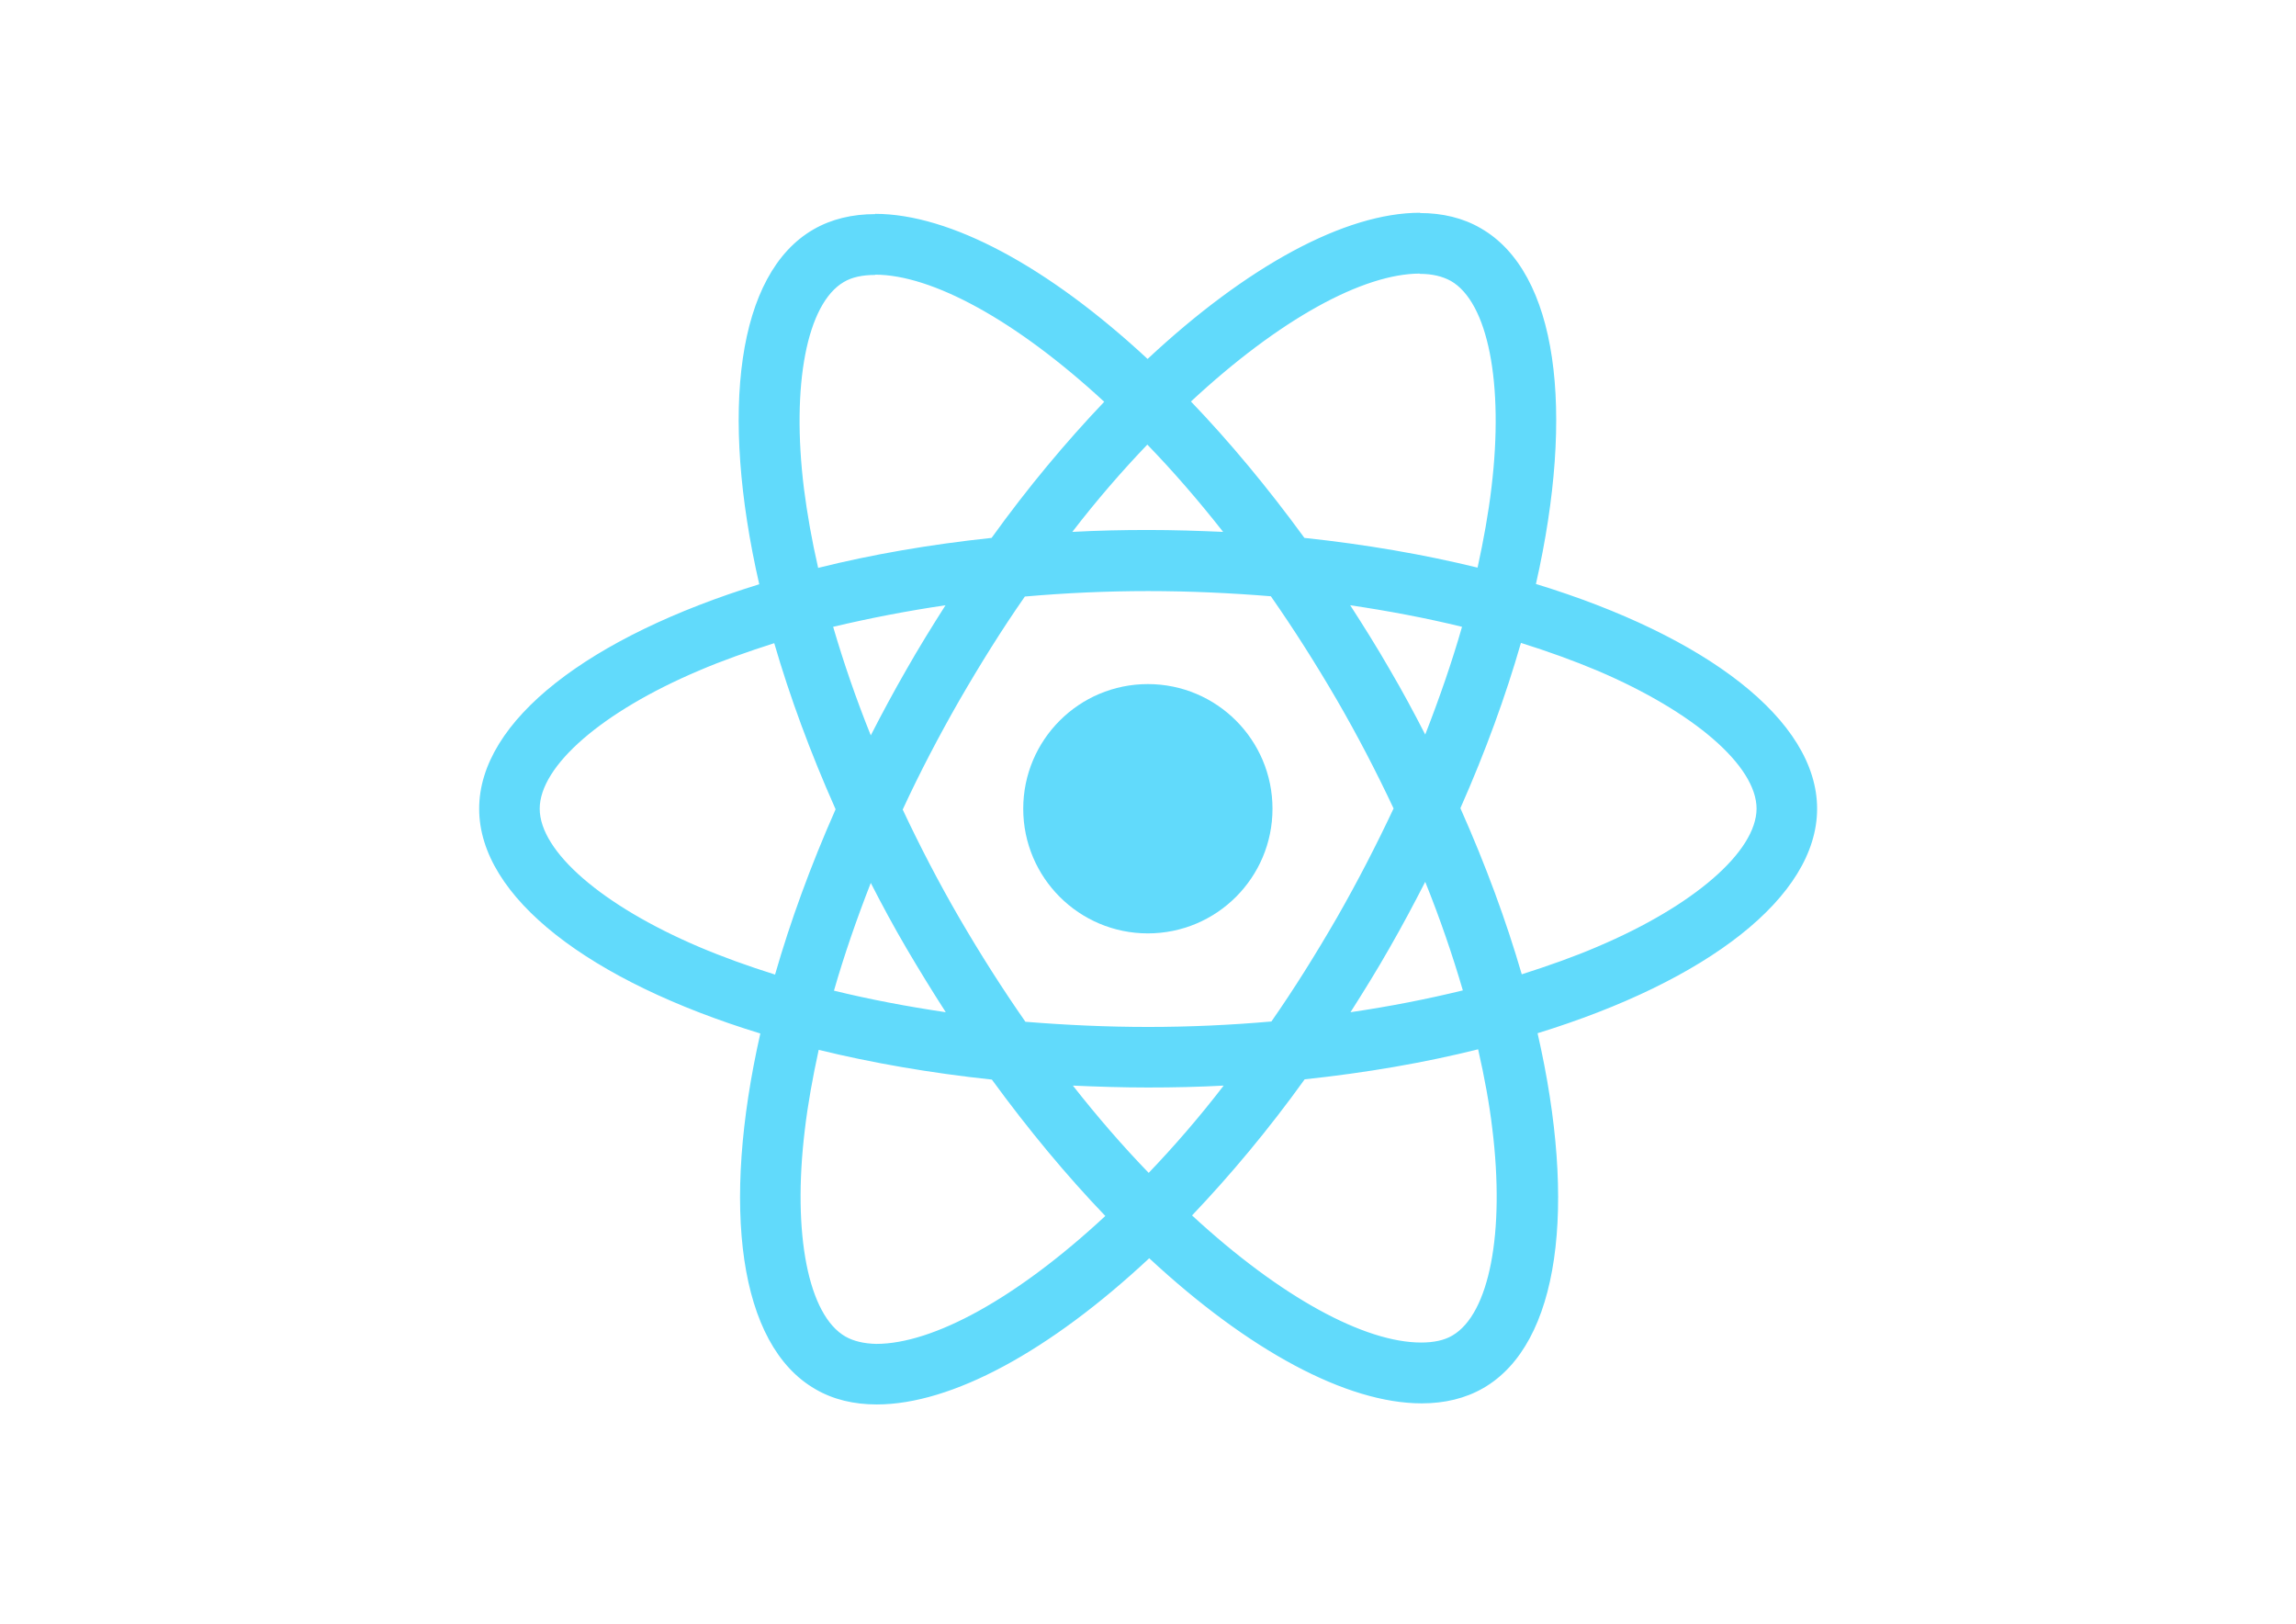
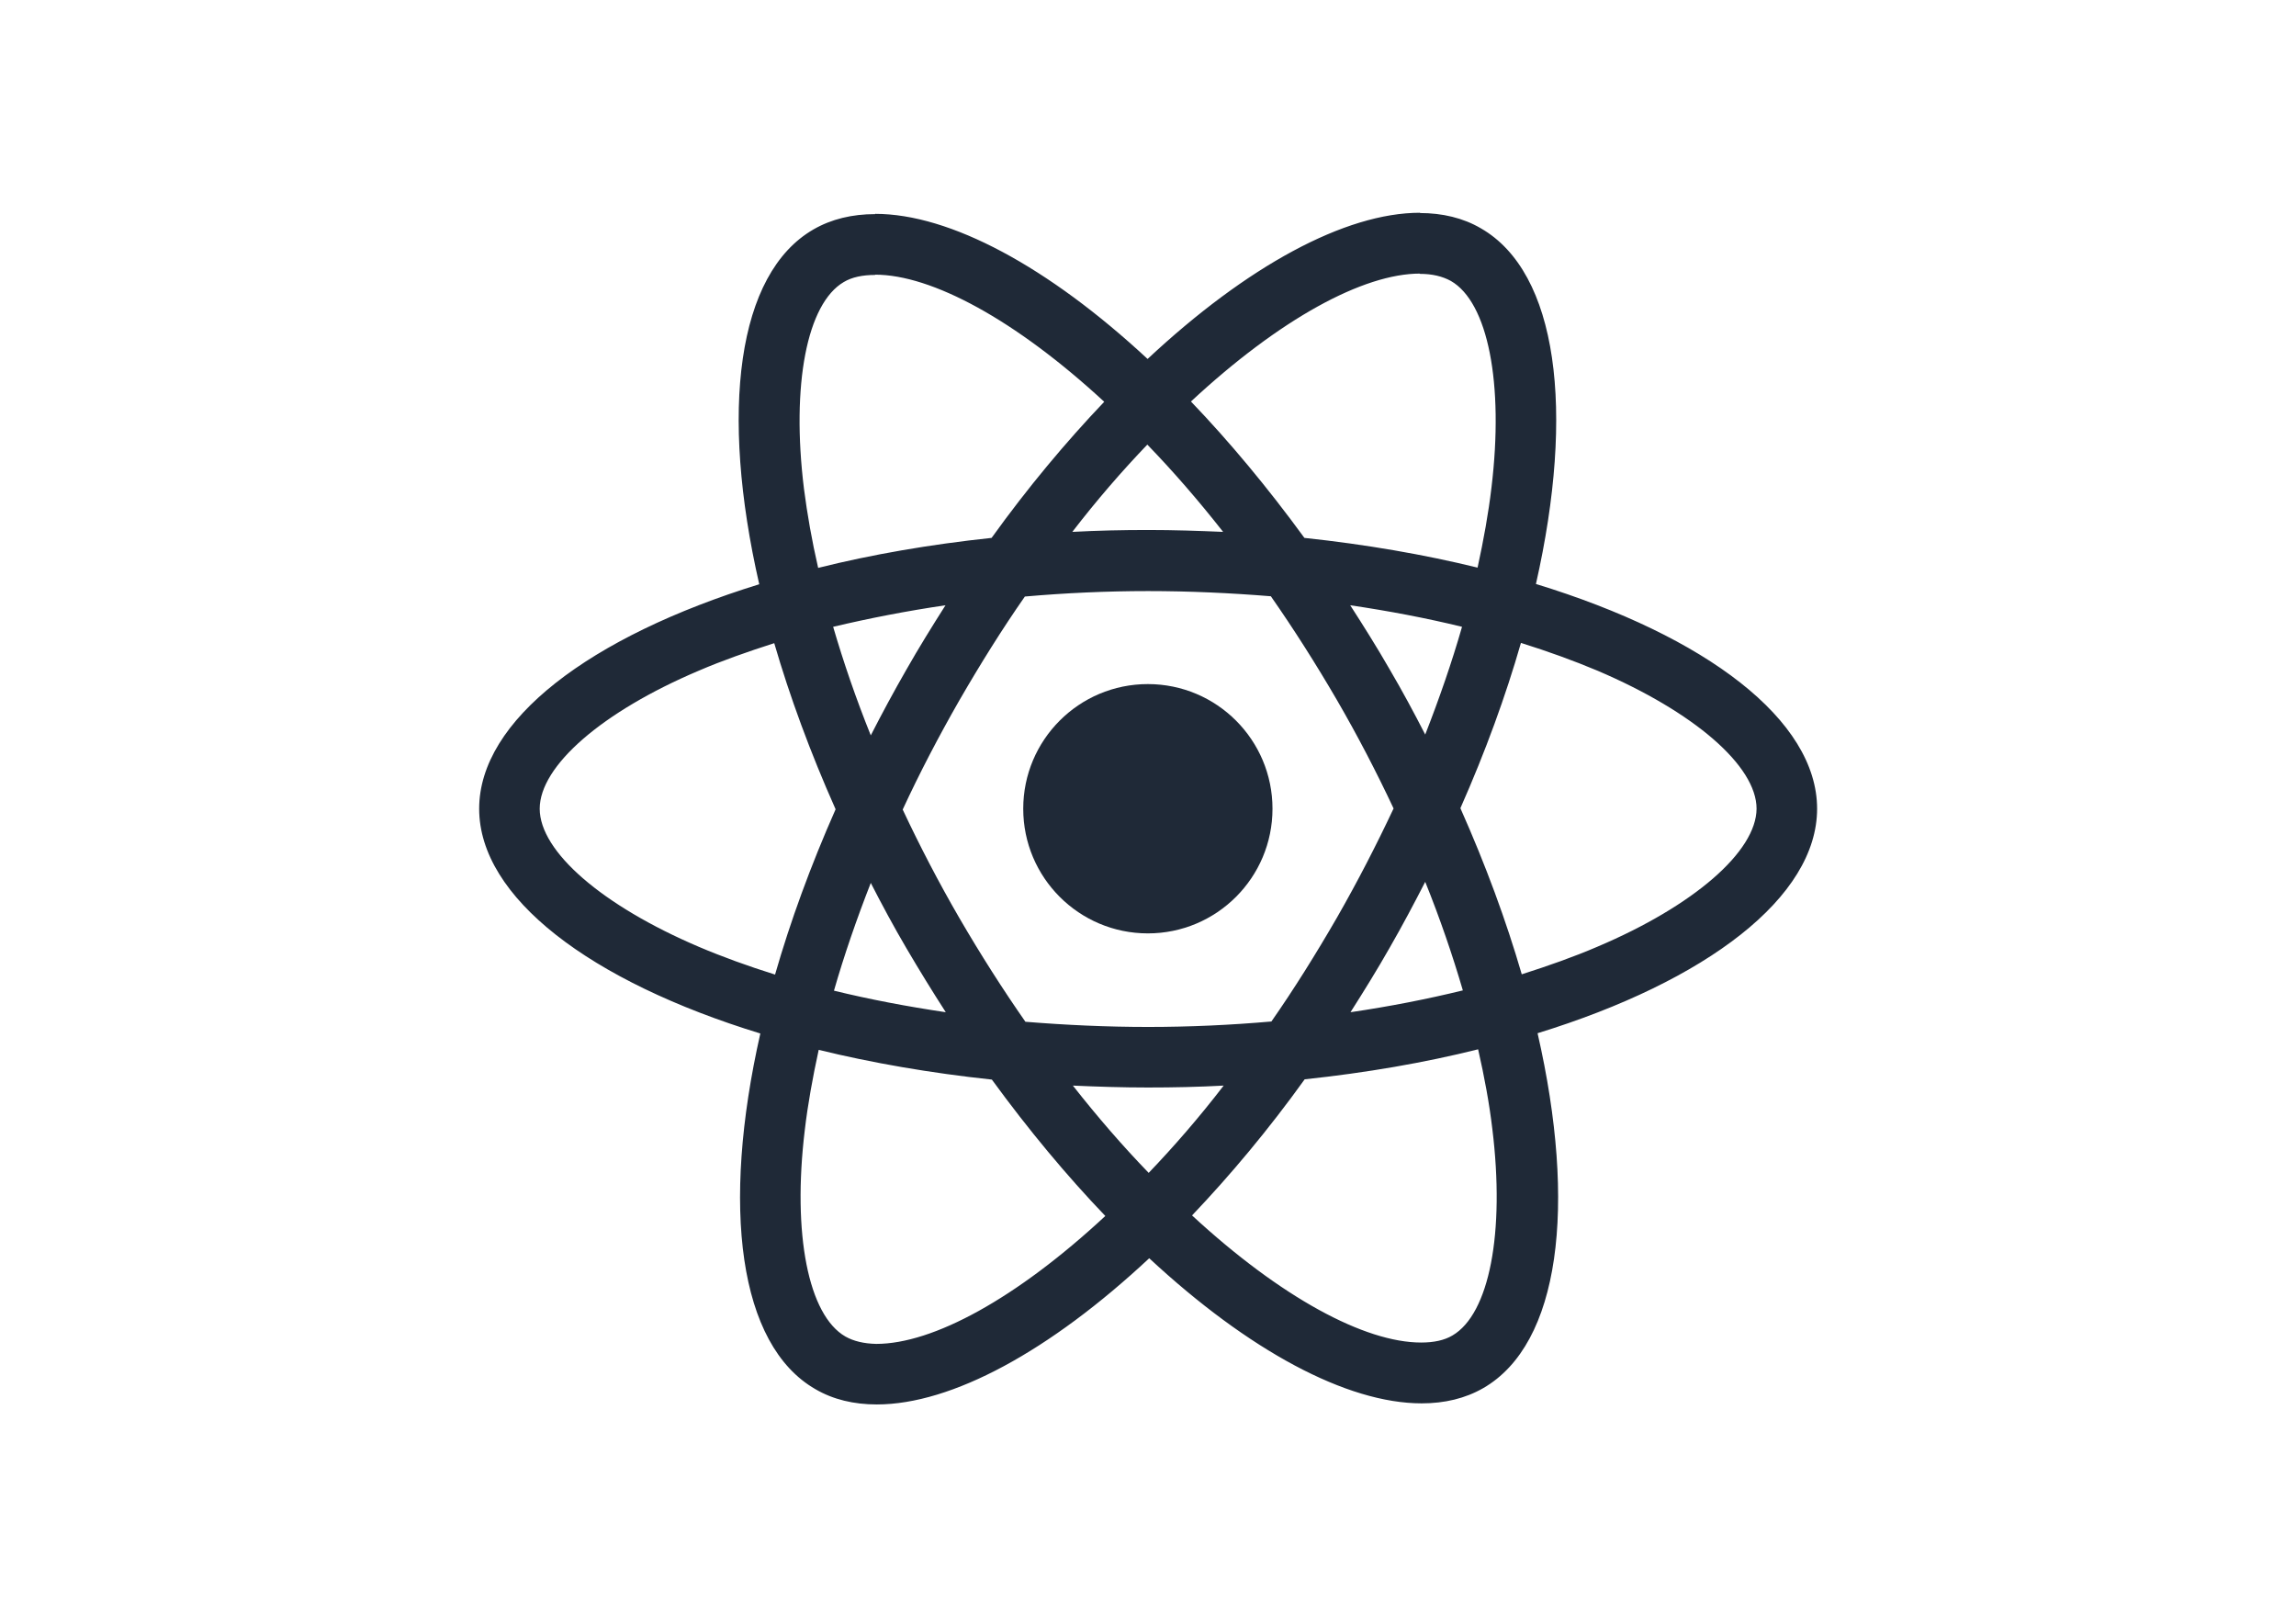
<svg xmlns="http://www.w3.org/2000/svg" viewBox="0 0 841.9 595.3">
-   <g fill="#61DAFB">
+   <g fill="#1f2937">
    <path d="M666.3 296.5c0-32.5-40.7-63.3-103.1-82.4 14.4-63.6 8-114.2-20.2-130.4-6.5-3.8-14.1-5.6-22.4-5.6v22.3c4.6 0 8.3.9 11.4 2.6 13.6 7.8 19.5 37.5 14.9 75.7-1.1 9.4-2.9 19.3-5.1 29.4-19.6-4.8-41-8.5-63.5-10.9-13.5-18.5-27.5-35.3-41.6-50 32.6-30.3 63.2-46.9 84-46.9V78c-27.5 0-63.5 19.6-99.9 53.6-36.4-33.8-72.4-53.2-99.9-53.2v22.3c20.7 0 51.4 16.5 84 46.6-14 14.7-28 31.4-41.3 49.9-22.6 2.4-44 6.1-63.6 11-2.3-10-4-19.7-5.2-29-4.7-38.2 1.1-67.9 14.6-75.8 3-1.8 6.9-2.6 11.5-2.6V78.5c-8.4 0-16 1.8-22.6 5.6-28.1 16.2-34.4 66.7-19.9 130.1-62.2 19.2-102.7 49.9-102.7 82.3 0 32.5 40.7 63.3 103.1 82.4-14.4 63.6-8 114.2 20.2 130.4 6.5 3.8 14.1 5.6 22.5 5.6 27.5 0 63.5-19.6 99.9-53.6 36.4 33.8 72.4 53.2 99.9 53.2 8.4 0 16-1.8 22.6-5.6 28.1-16.2 34.4-66.7 19.9-130.1 62-19.1 102.5-49.9 102.5-82.3zm-130.2-66.7c-3.7 12.9-8.3 26.2-13.5 39.5-4.1-8-8.4-16-13.1-24-4.6-8-9.5-15.8-14.4-23.4 14.2 2.1 27.9 4.7 41 7.9zm-45.8 106.5c-7.8 13.5-15.8 26.3-24.1 38.2-14.9 1.3-30 2-45.2 2-15.1 0-30.2-.7-45-1.9-8.3-11.9-16.4-24.6-24.2-38-7.6-13.1-14.5-26.4-20.8-39.8 6.2-13.4 13.2-26.8 20.7-39.9 7.8-13.5 15.8-26.3 24.1-38.2 14.9-1.3 30-2 45.2-2 15.1 0 30.2.7 45 1.9 8.3 11.9 16.4 24.6 24.2 38 7.6 13.1 14.5 26.4 20.8 39.8-6.3 13.4-13.2 26.8-20.7 39.9zm32.3-13c5.4 13.4 10 26.8 13.8 39.8-13.1 3.2-26.9 5.9-41.2 8 4.9-7.7 9.8-15.6 14.4-23.7 4.6-8 8.9-16.1 13-24.1zM421.2 430c-9.3-9.6-18.6-20.3-27.8-32 9 .4 18.2.7 27.5.7 9.4 0 18.7-.2 27.8-.7-9 11.7-18.3 22.4-27.5 32zm-74.4-58.9c-14.2-2.1-27.9-4.7-41-7.9 3.7-12.9 8.3-26.2 13.5-39.5 4.1 8 8.4 16 13.1 24 4.7 8 9.5 15.8 14.4 23.4zM420.7 163c9.3 9.6 18.6 20.3 27.8 32-9-.4-18.2-.7-27.5-.7-9.4 0-18.7.2-27.8.7 9-11.7 18.3-22.4 27.5-32zm-74 58.9c-4.9 7.7-9.8 15.6-14.4 23.7-4.6 8-8.9 16-13 24-5.4-13.4-10-26.8-13.8-39.8 13.1-3.1 26.9-5.8 41.2-7.9zm-90.5 125.2c-35.4-15.1-58.3-34.9-58.3-50.6 0-15.7 22.9-35.6 58.3-50.6 8.6-3.7 18-7 27.7-10.1 5.7 19.6 13.2 40 22.5 60.9-9.2 20.8-16.6 41.1-22.2 60.6-9.9-3.1-19.3-6.5-28-10.2zM310 490c-13.6-7.8-19.5-37.5-14.9-75.7 1.1-9.4 2.9-19.3 5.1-29.4 19.6 4.8 41 8.5 63.5 10.9 13.5 18.5 27.5 35.3 41.6 50-32.6 30.3-63.2 46.9-84 46.9-4.5-.1-8.3-1-11.3-2.7zm237.2-76.2c4.7 38.2-1.1 67.9-14.6 75.8-3 1.8-6.9 2.6-11.5 2.6-20.7 0-51.4-16.5-84-46.6 14-14.7 28-31.4 41.3-49.9 22.6-2.4 44-6.1 63.6-11 2.3 10.1 4.1 19.8 5.2 29.1zm38.5-66.7c-8.6 3.7-18 7-27.7 10.1-5.7-19.6-13.2-40-22.5-60.9 9.2-20.8 16.6-41.1 22.2-60.6 9.9 3.1 19.3 6.5 28.1 10.2 35.4 15.1 58.3 34.9 58.3 50.6-.1 15.7-23 35.6-58.4 50.6zM320.8 78.4z" />
    <circle cx="420.9" cy="296.5" r="45.7" />
    <path d="M520.5 78.1z" />
  </g>
</svg>
